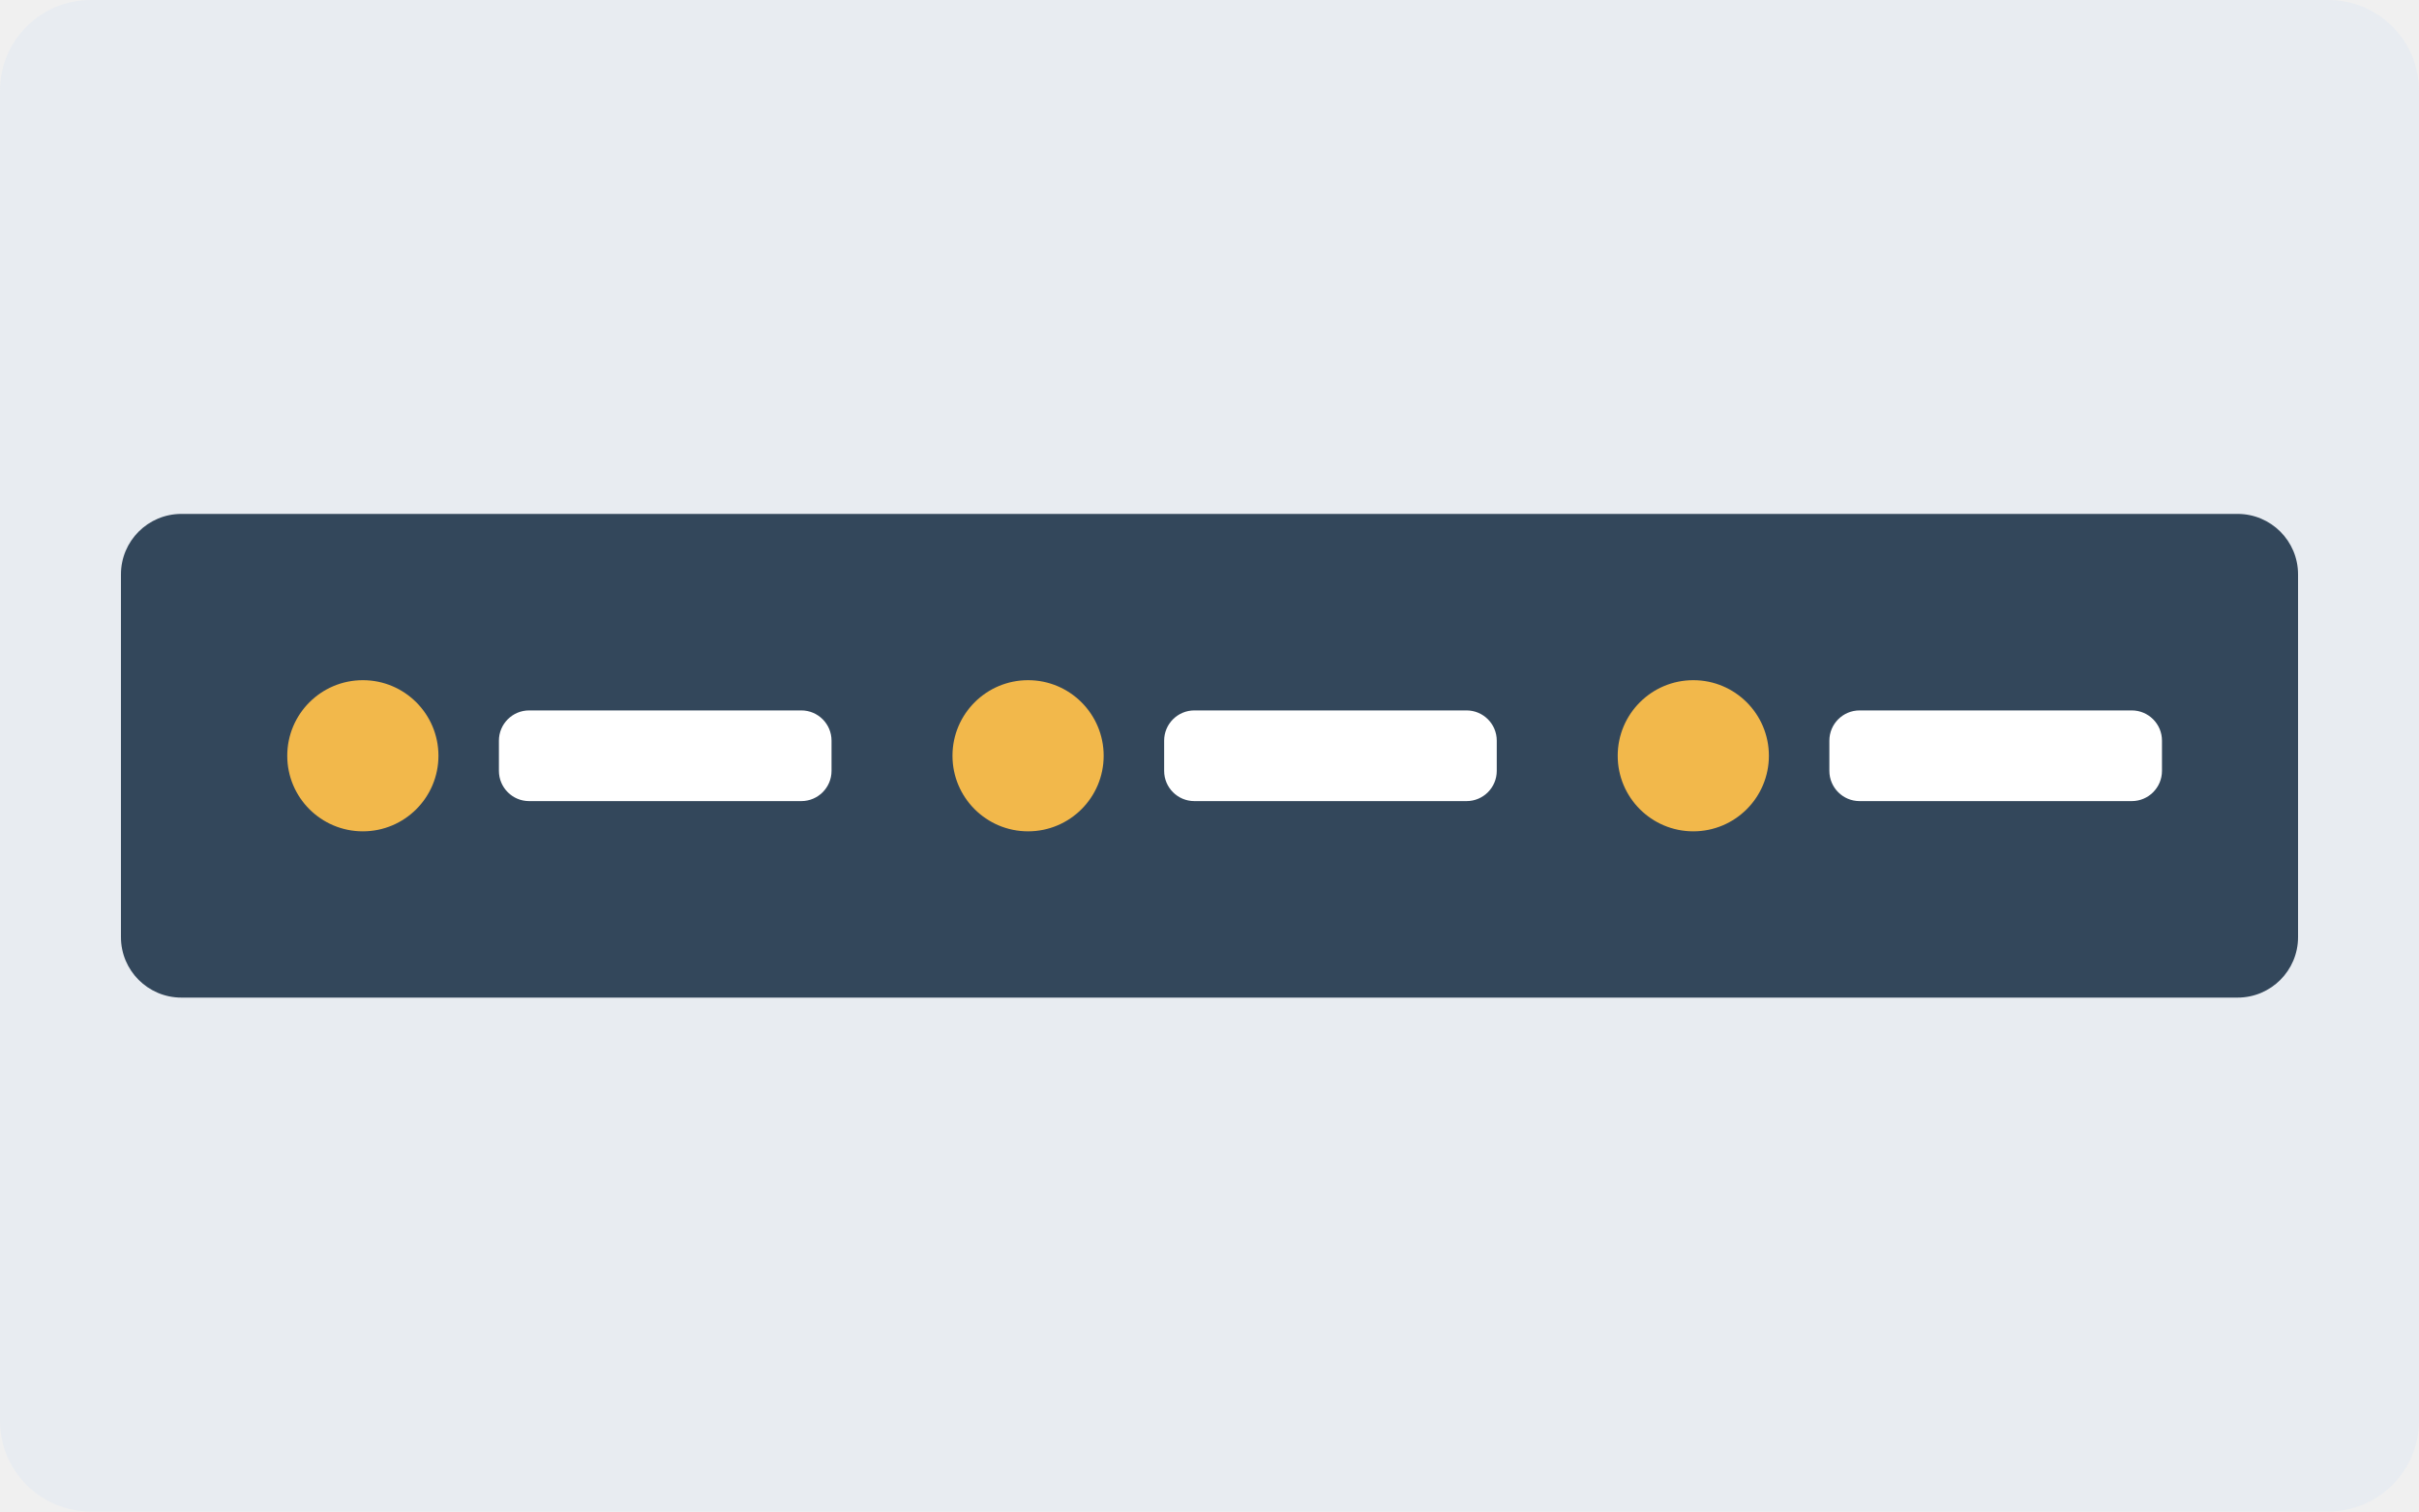
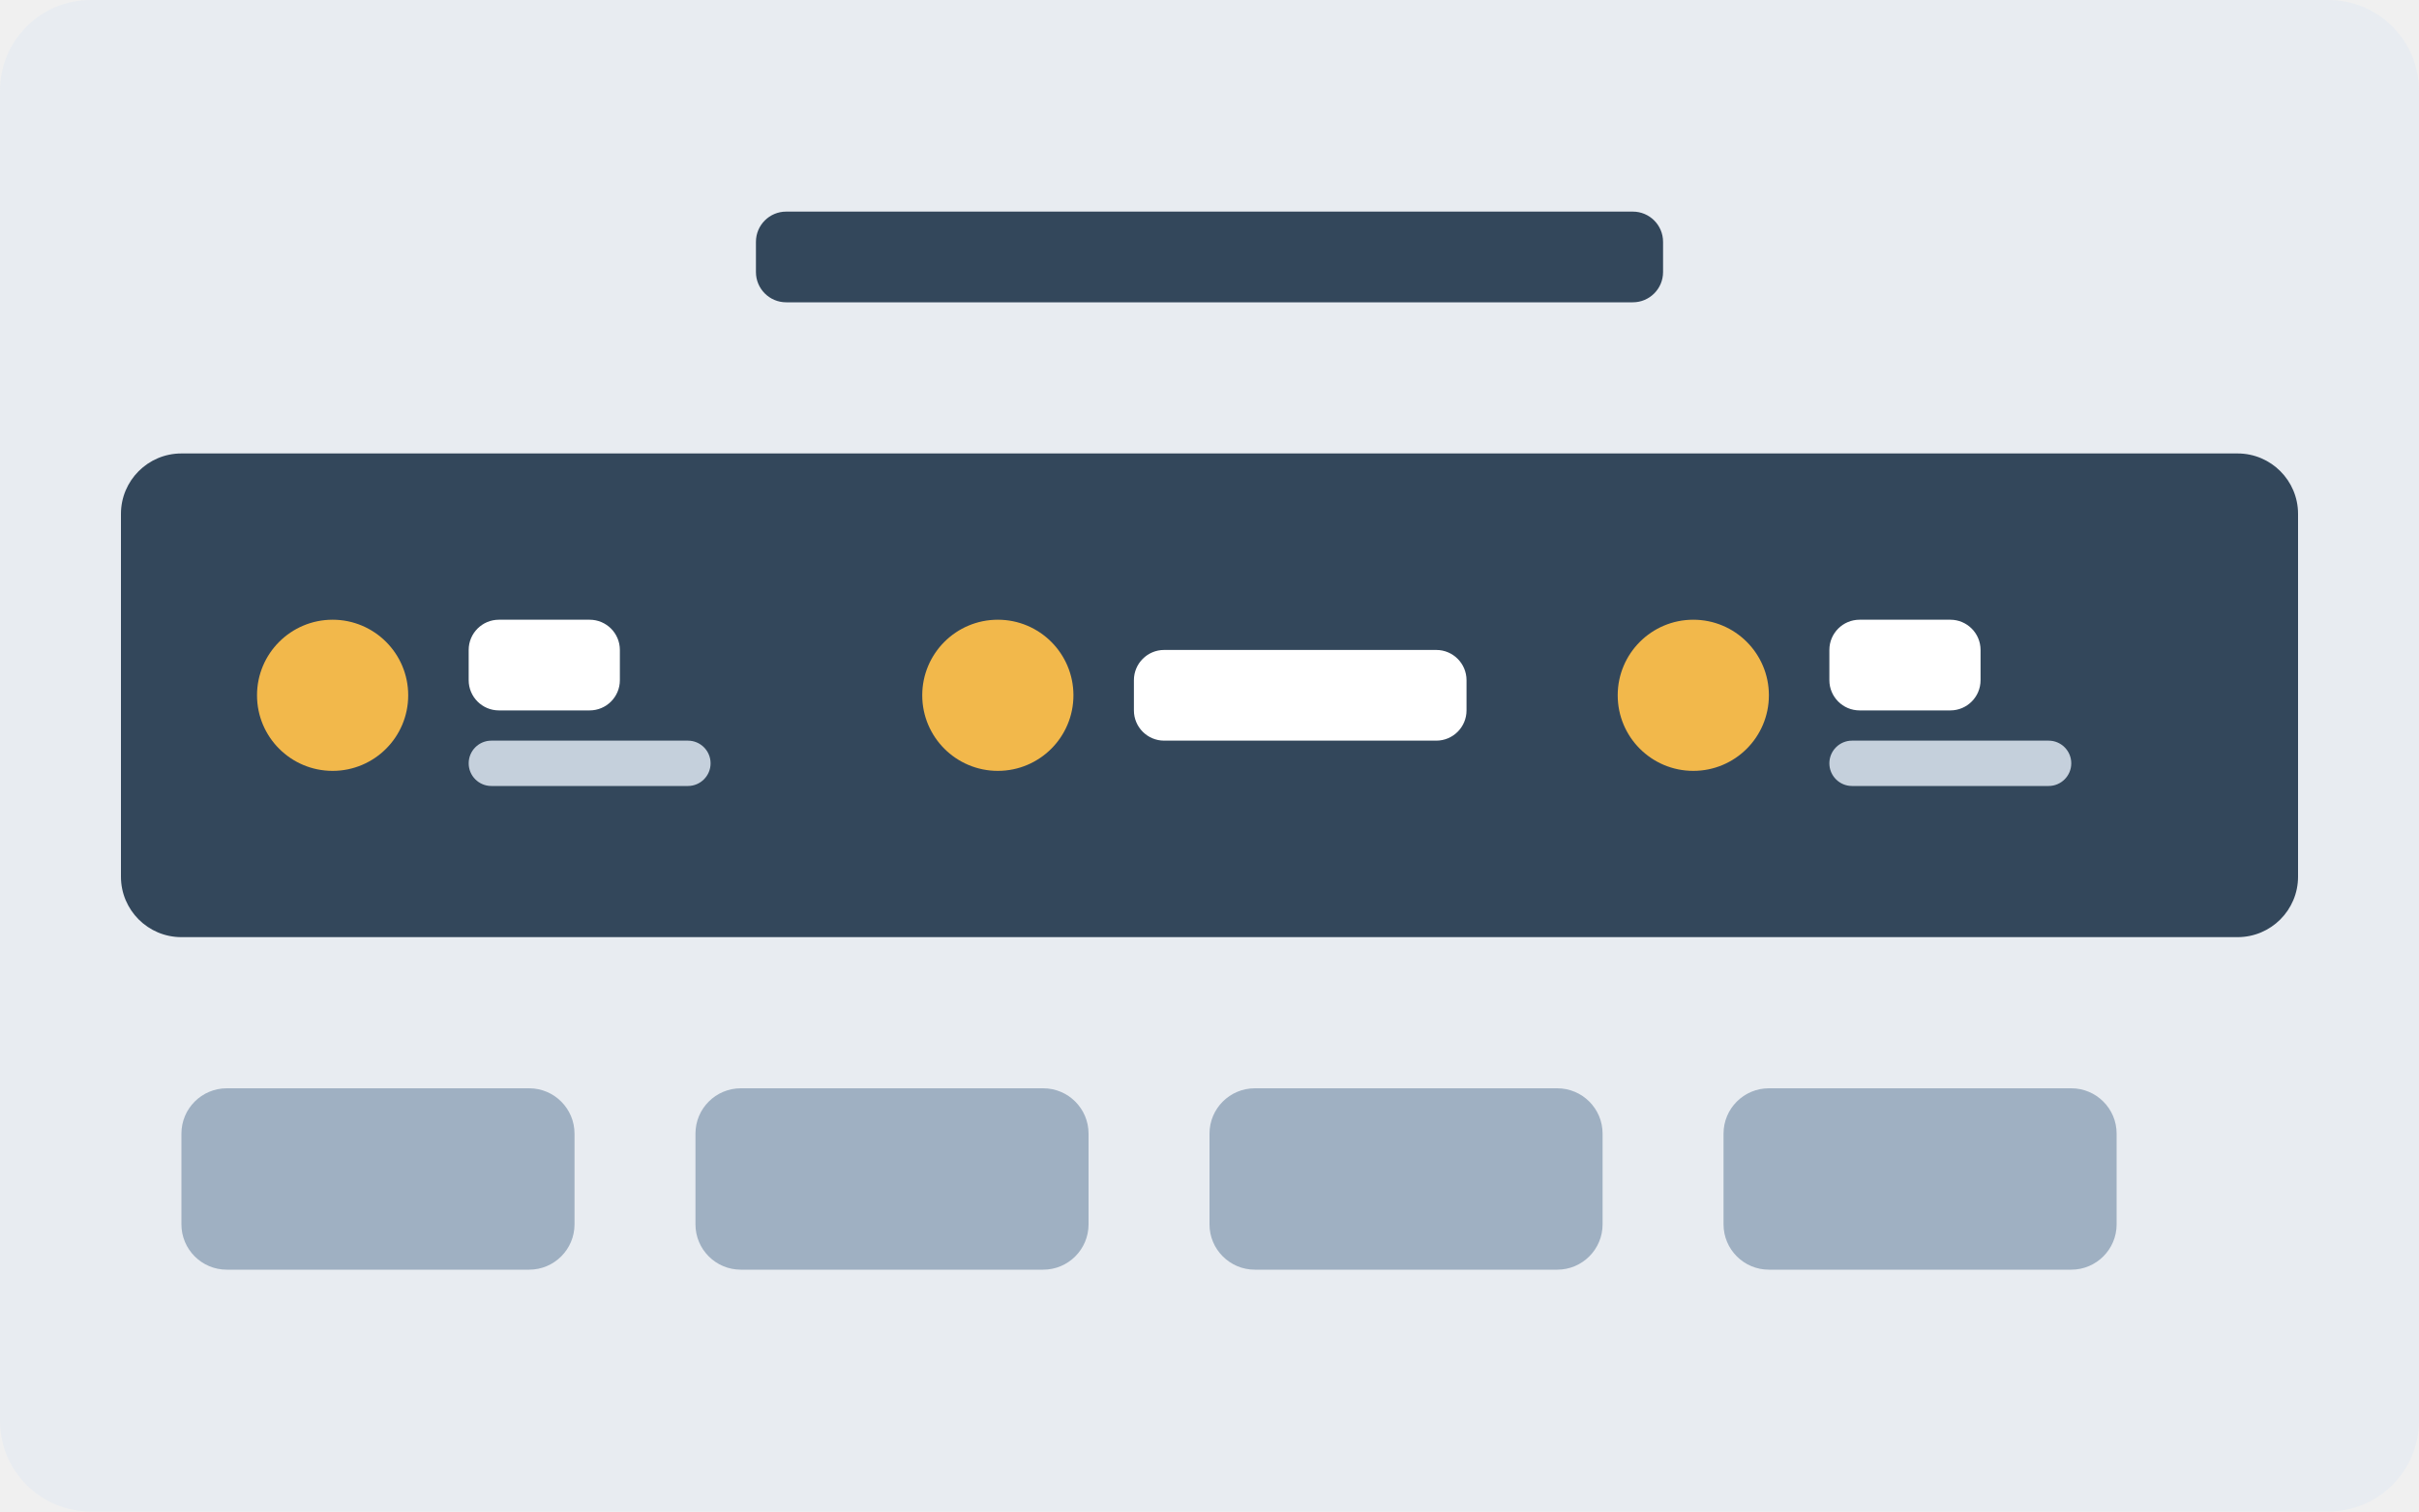
<svg xmlns="http://www.w3.org/2000/svg" viewBox="0 0 160 100" width="160" height="100" fill="none">
  <rect width="160" height="100" rx="6" fill="#e8ecf1" />
-   <rect x="8" y="34" width="144" height="32" rx="4" fill="#33475b" />
-   <circle cx="24" cy="50" r="5" fill="#f2b84b" />
-   <rect x="33" y="47" width="22" height="6" rx="2" fill="#ffffff" />
-   <circle cx="68" cy="50" r="5" fill="#f2b84b" />
-   <rect x="77" y="47" width="22" height="6" rx="2" fill="#ffffff" />
-   <circle cx="112" cy="50" r="5" fill="#f2b84b" />
-   <rect x="121" y="47" width="22" height="6" rx="2" fill="#ffffff" />
+   <rect x="50" y="14" width="60" height="6" rx="2" fill="#33475b" />
+   <rect x="8" y="30" width="144" height="32" rx="4" fill="#33475b" />
+   <circle cx="22" cy="46" r="5" fill="#f2b84b" />
+   <rect x="31" y="41" width="10" height="6" rx="2" fill="#ffffff" />
+   <rect x="31" y="49" width="16" height="3" rx="1.5" fill="#c5d0dc" />
+   <circle cx="66" cy="46" r="5" fill="#f2b84b" />
+   <rect x="75" y="43" width="22" height="6" rx="2" fill="#ffffff" />
+   <circle cx="112" cy="46" r="5" fill="#f2b84b" />
+   <rect x="121" y="41" width="10" height="6" rx="2" fill="#ffffff" />
+   <rect x="121" y="49" width="16" height="3" rx="1.5" fill="#c5d0dc" />
+   <g fill="#9fb0c2">
+     <rect x="12" y="72" width="26" height="12" rx="3" />
+     <rect x="46" y="72" width="26" height="12" rx="3" />
+     <rect x="80" y="72" width="26" height="12" rx="3" />
+     <rect x="114" y="72" width="26" height="12" rx="3" />
+   </g>
</svg>
